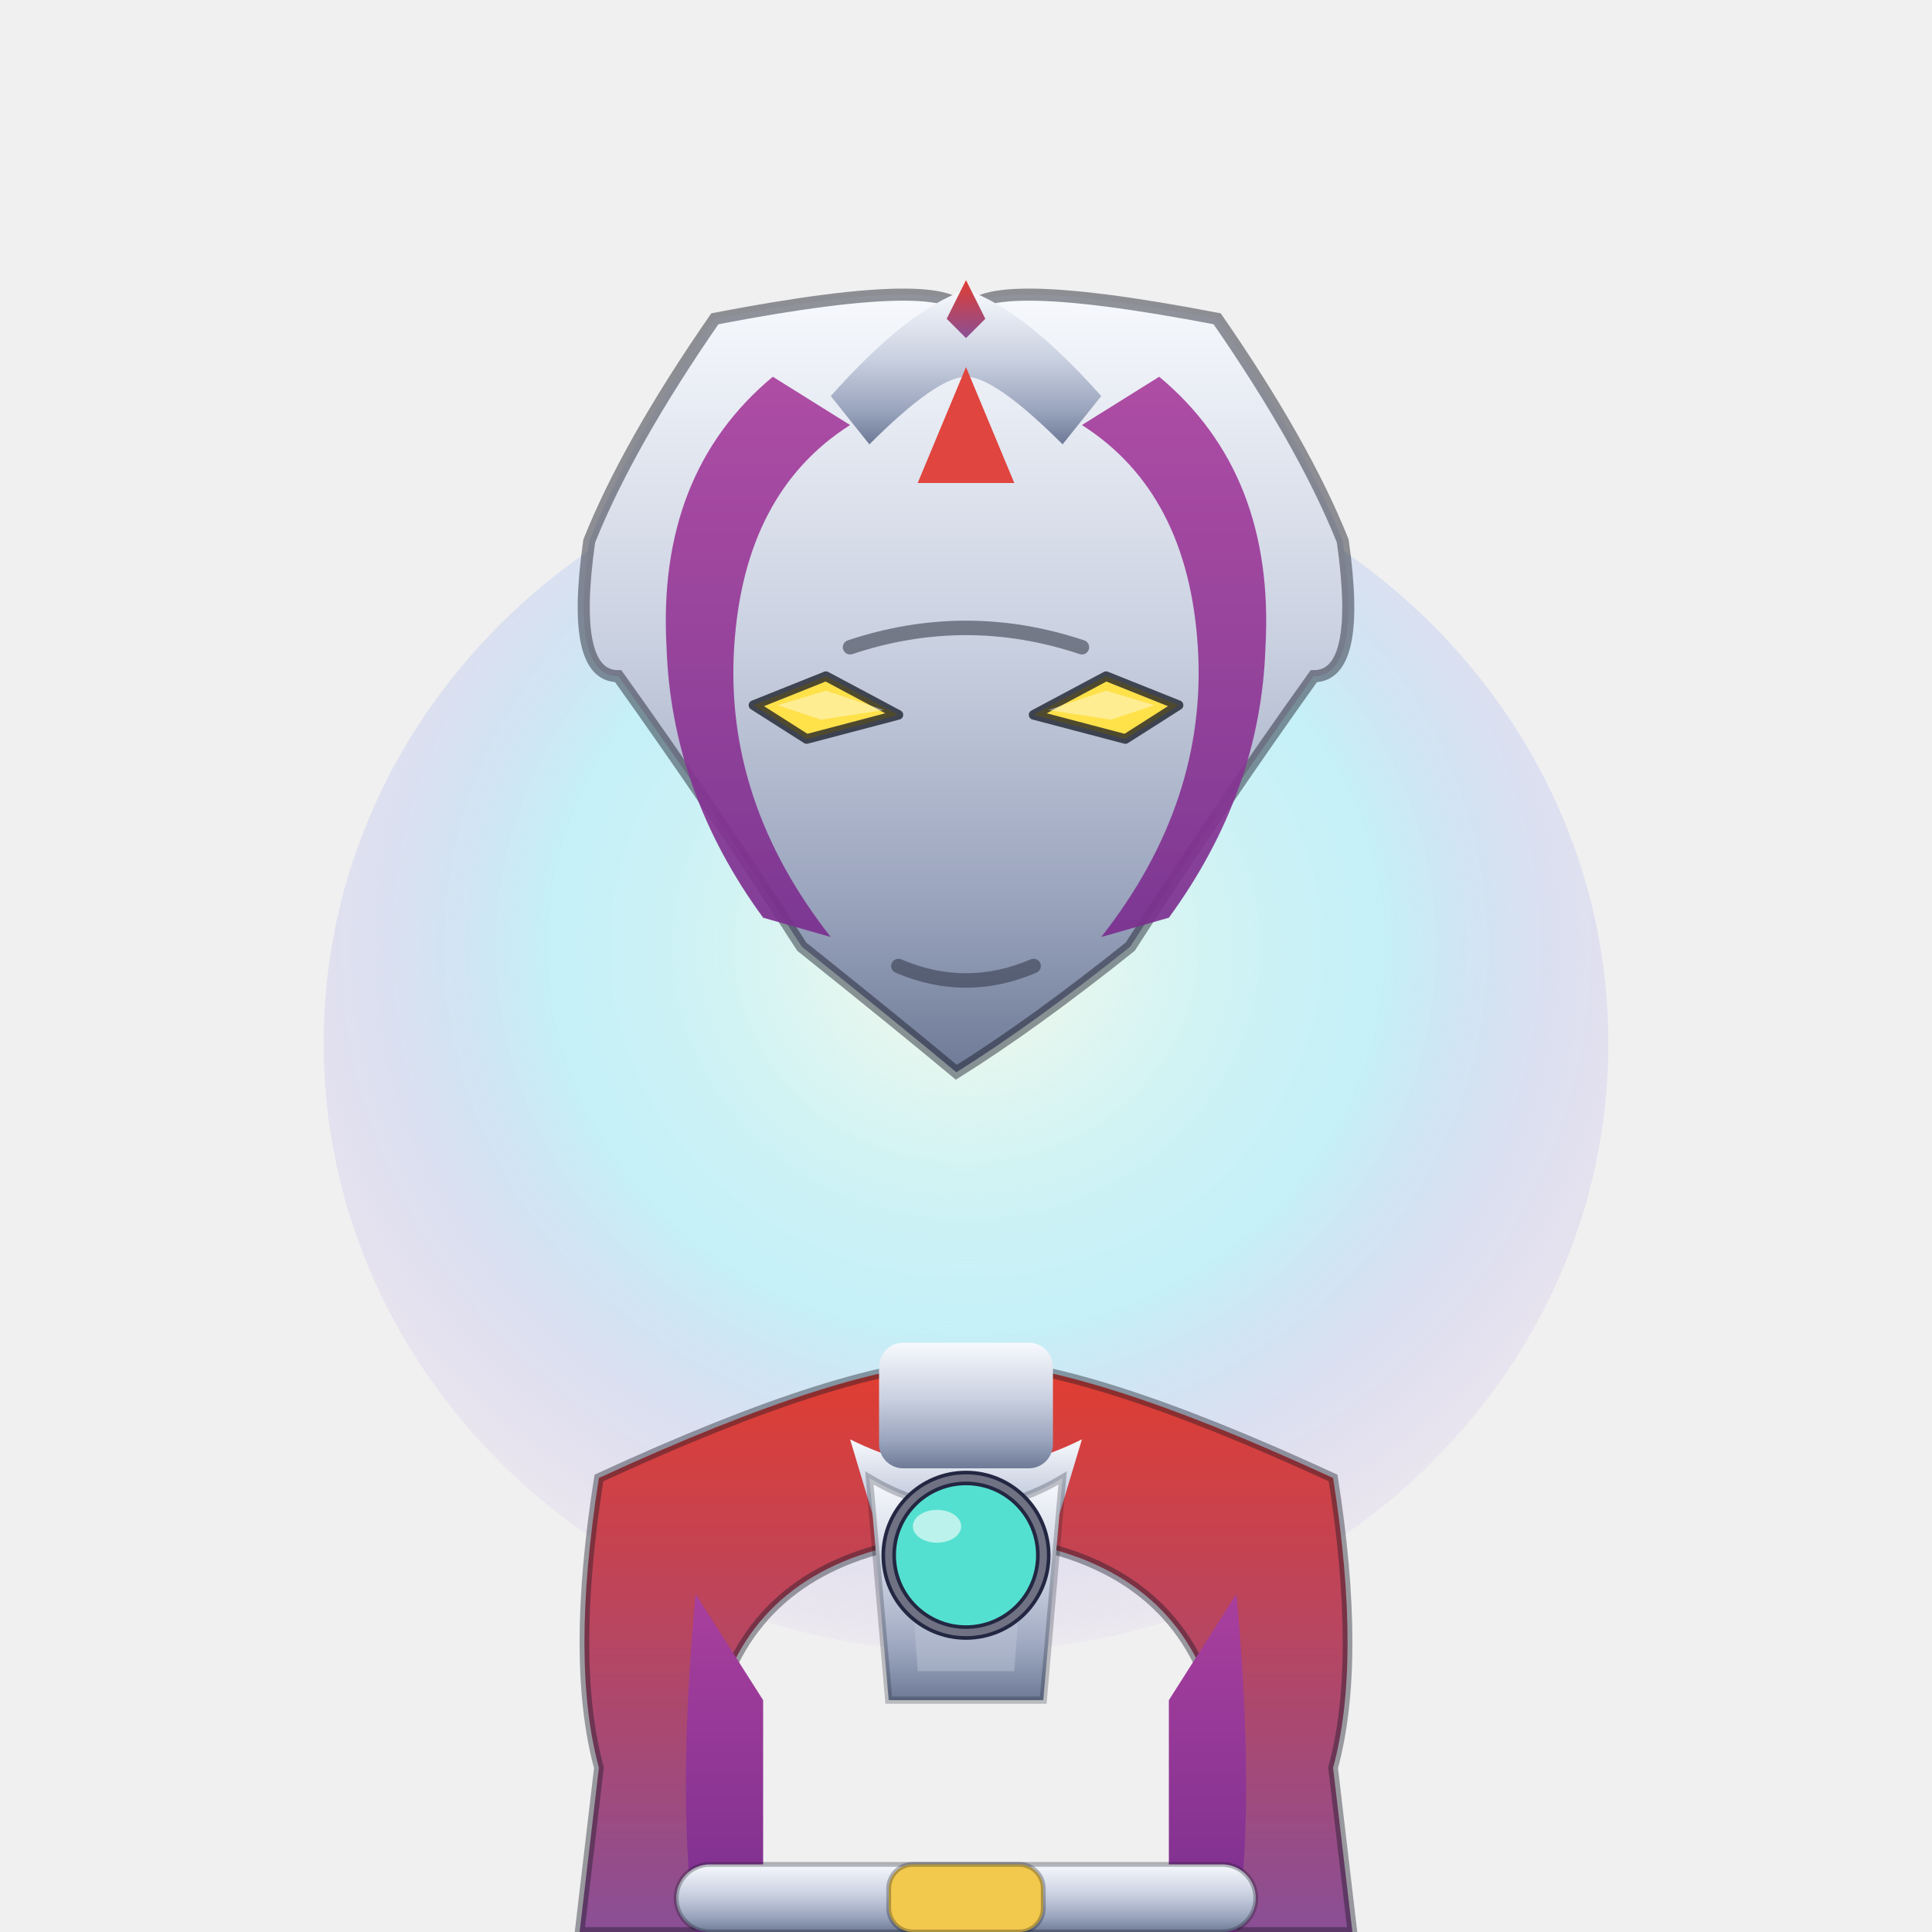
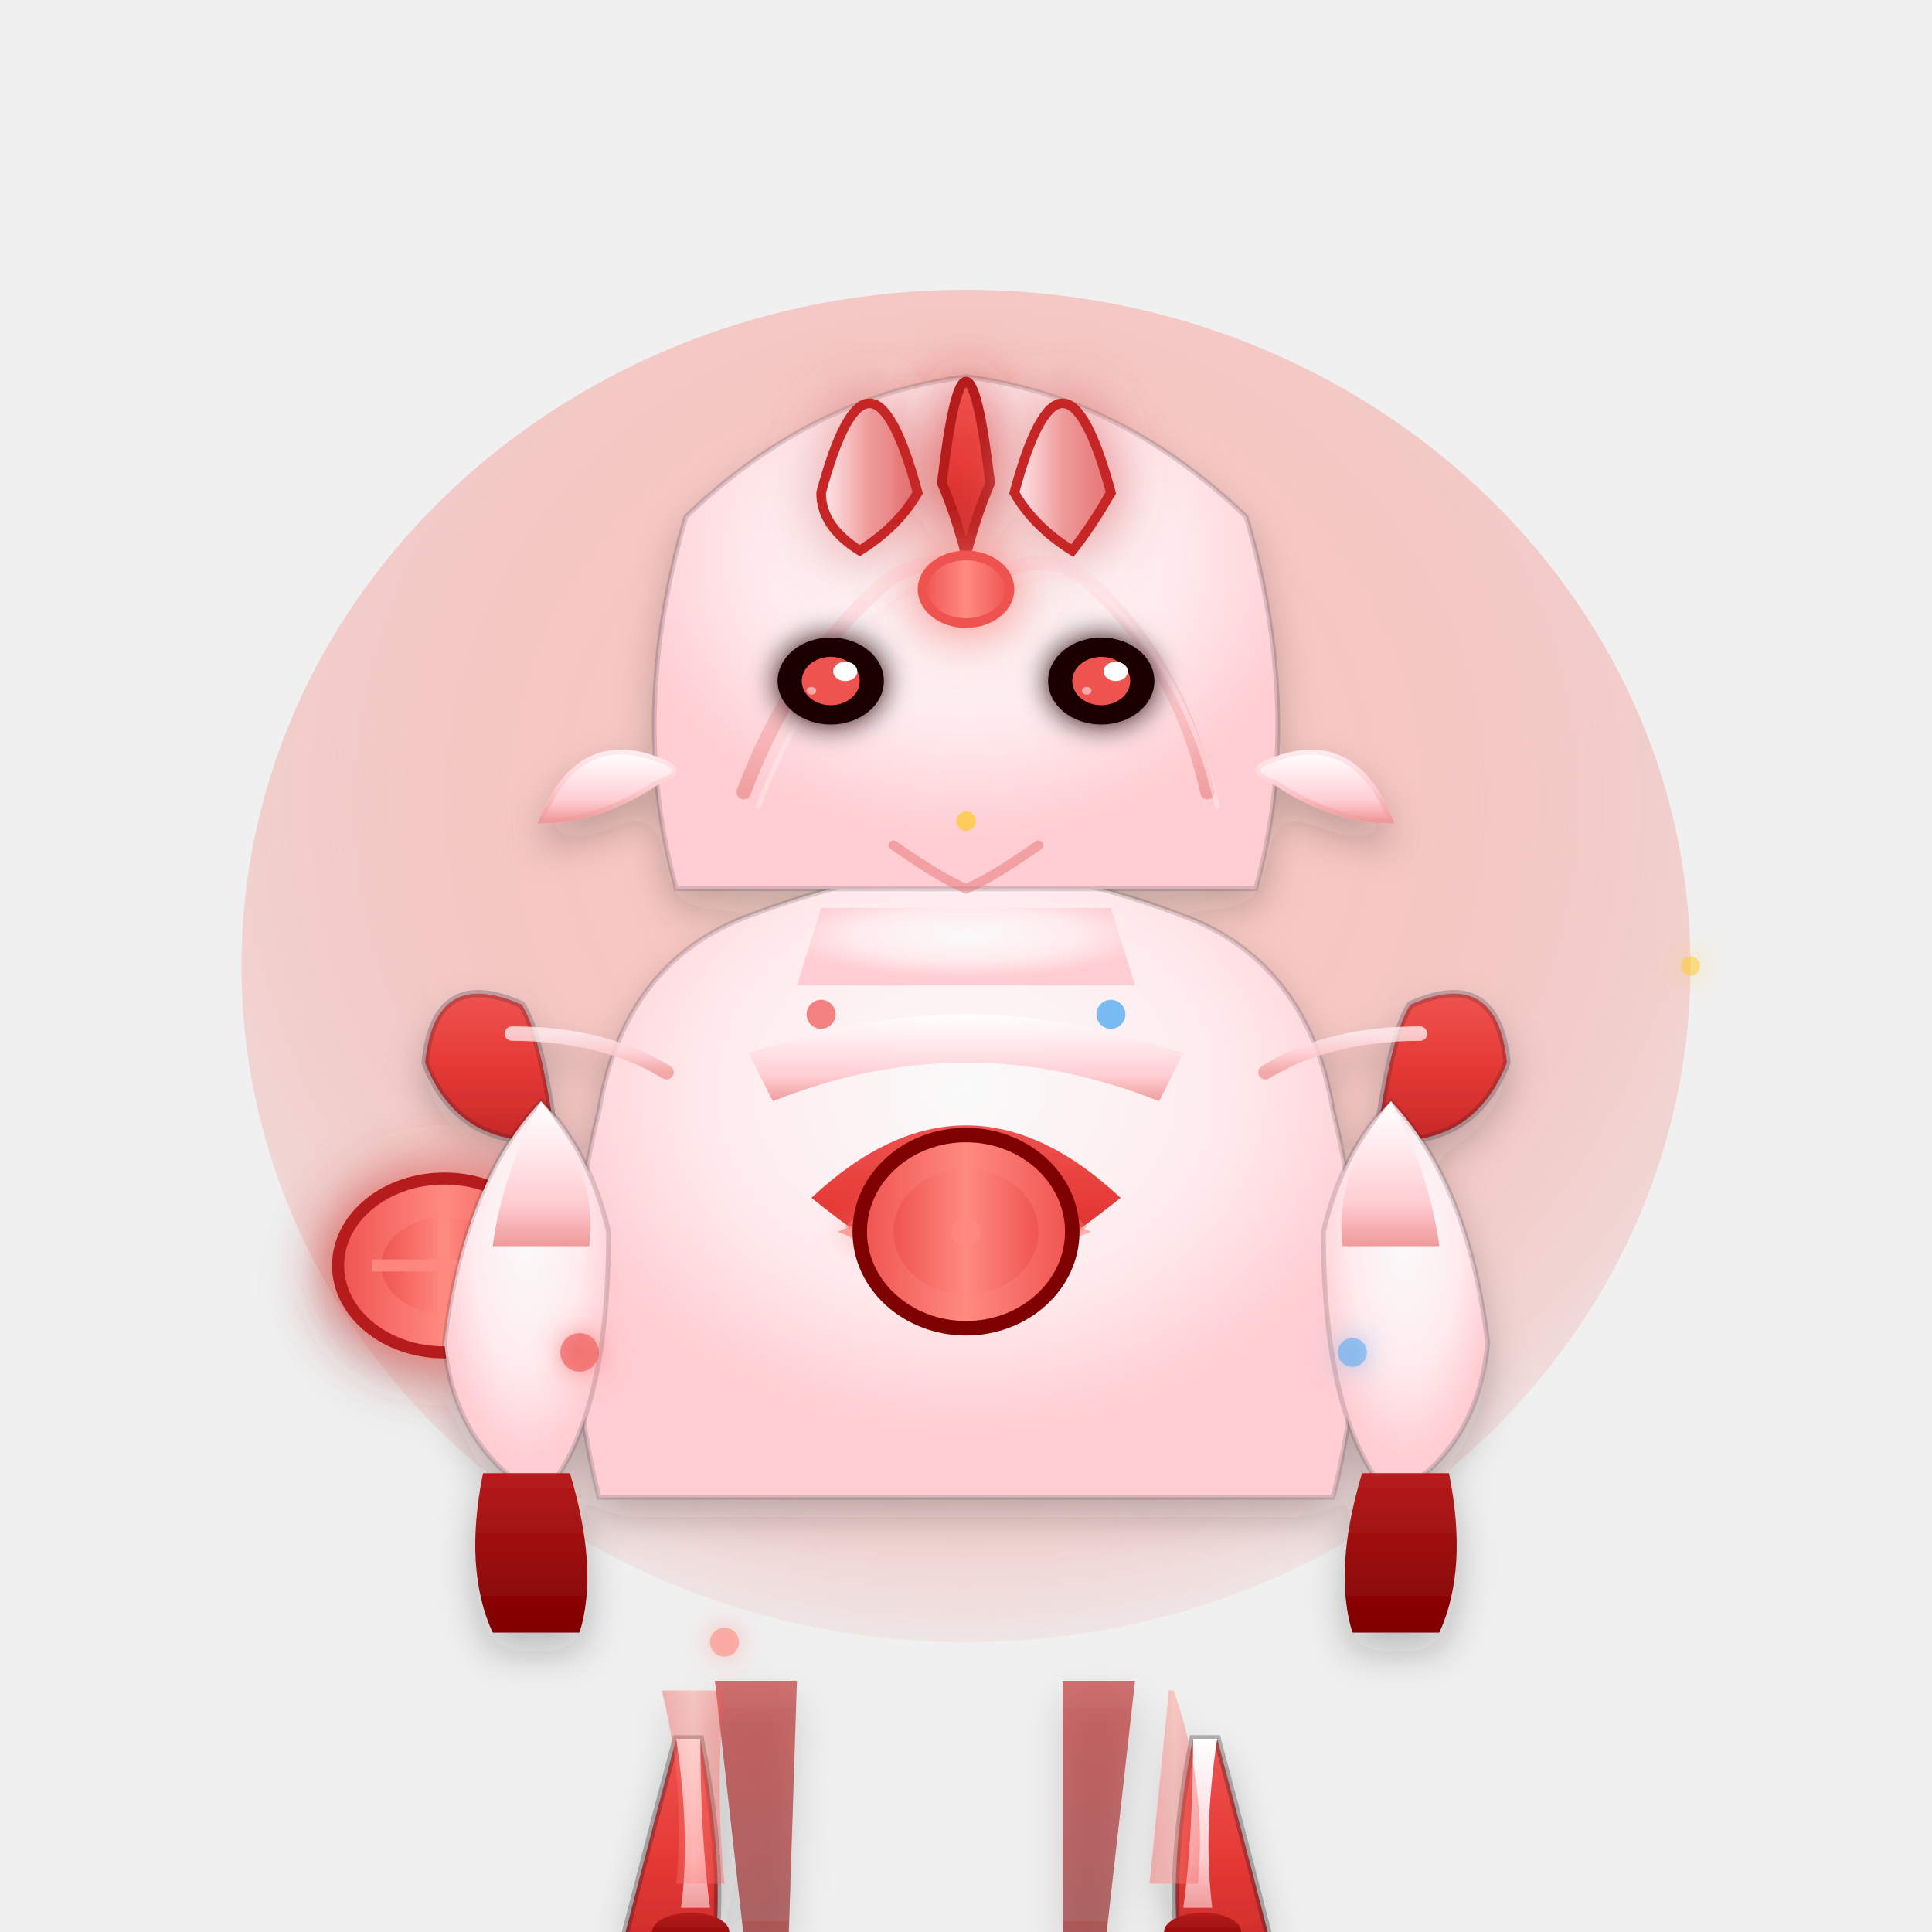
<svg xmlns="http://www.w3.org/2000/svg" viewBox="0 0 400 400" width="400" height="400" role="img">
  <defs>
-     <radialGradient id="au_triga" cx="50%" cy="42%" r="62%">
-       <stop offset="0%" stop-color="#fffbe8" stop-opacity="0.95" />
-       <stop offset="52%" stop-color="#9bf0ff" stop-opacity="0.5" />
-       <stop offset="100%" stop-color="#b46fe0" stop-opacity="0" />
+     <radialGradient id="au_triga" cx="50%" cy="38%" r="65%">
+       <stop offset="0%" stop-color="#fffdf0" stop-opacity="0.95" />
+       <stop offset="45%" stop-color="#ff8a80" stop-opacity="0.4" />
+       <stop offset="85%" stop-color="#f44336" stop-opacity="0.15" />
+       <stop offset="100%" stop-color="#d32f2f" stop-opacity="0" />
    </radialGradient>
+     <radialGradient id="skin_triga" cx="50%" cy="35%" r="55%">
+       <stop offset="0%" stop-color="#fafafa" />
+       <stop offset="60%" stop-color="#ffebee" />
+       <stop offset="100%" stop-color="#ffcdd2" />
+     </radialGradient>
+     <linearGradient id="mn_triga" x1="0" y1="0" x2="0" y2="1">
+       <stop offset="0%" stop-color="#ef5350" />
+       <stop offset="50%" stop-color="#e53935" />
+       <stop offset="100%" stop-color="#c62828" />
+     </linearGradient>
+     <linearGradient id="mn_triga_shine" x1="0" y1="0" x2="0" y2="1">
+       <stop offset="0%" stop-color="#ff8a80" stop-opacity="0.8" />
+       <stop offset="100%" stop-color="#ef5350" stop-opacity="0.4" />
+     </linearGradient>
    <linearGradient id="sv_triga" x1="0" y1="0" x2="0" y2="1">
-       <stop offset="0%" stop-color="#f7f9fd" />
-       <stop offset="45%" stop-color="#c9d0e0" />
-       <stop offset="78%" stop-color="#9aa4bd" />
-       <stop offset="100%" stop-color="#6e7a96" />
-     </linearGradient>
-     <linearGradient id="mn_triga" x1="0" y1="0" x2="0" y2="1">
-       <stop offset="0%" stop-color="#e13d30" />
-       <stop offset="100%" stop-color="#8a4f96" />
+       <stop offset="0%" stop-color="#ffffff" />
+       <stop offset="30%" stop-color="#ffebee" />
+       <stop offset="70%" stop-color="#ffcdd2" />
+       <stop offset="100%" stop-color="#ef9a9a" />
    </linearGradient>
    <linearGradient id="ac_triga" x1="0" y1="0" x2="0" y2="1">
-       <stop offset="0%" stop-color="#a93f9d" />
-       <stop offset="100%" stop-color="#7a2f8f" />
-     </linearGradient>
+       <stop offset="0%" stop-color="#b71c1c" />
+       <stop offset="100%" stop-color="#7f0000" />
+     </linearGradient>
+     <linearGradient id="timer_triga" x1="0" y1="0" x2="1" y2="0">
+       <stop offset="0%" stop-color="#ef5350" />
+       <stop offset="50%" stop-color="#ff8a80" />
+       <stop offset="100%" stop-color="#ef5350" />
+     </linearGradient>
+     <linearGradient id="timer_triga_power" x1="0" y1="0" x2="1" y2="0">
+       <stop offset="0%" stop-color="#42a5f5" />
+       <stop offset="50%" stop-color="#90caf9" />
+       <stop offset="100%" stop-color="#42a5f5" />
+     </linearGradient>
+     <linearGradient id="timer_triga_sky" x1="0" y1="0" x2="1" y2="0">
+       <stop offset="0%" stop-color="#ffa000" />
+       <stop offset="50%" stop-color="#ffca28" />
+       <stop offset="100%" stop-color="#ffa000" />
+     </linearGradient>
+     <linearGradient id="silver_triga" x1="0" y1="0" x2="0" y2="1">
+       <stop offset="0%" stop-color="#ffebee" />
+       <stop offset="50%" stop-color="#ffcdd2" />
+       <stop offset="100%" stop-color="#ef9a9a" />
+     </linearGradient>
+     <linearGradient id="triga_armor" x1="0" y1="0" x2="1" y2="0">
+       <stop offset="0%" stop-color="#ffebee" />
+       <stop offset="50%" stop-color="#ef9a9a" />
+       <stop offset="100%" stop-color="#e57373" />
+     </linearGradient>
+     <filter id="glow_triga" x="-50%" y="-50%" width="200%" height="200%">
+       <feGaussianBlur stdDeviation="3" result="blur" />
+       <feMerge>
+         <feMergeNode in="blur" />
+         <feMergeNode in="SourceGraphic" />
+       </feMerge>
+     </filter>
+     <filter id="soft_shadow" x="-20%" y="-20%" width="140%" height="140%">
+       <feDropShadow dx="0" dy="4" stdDeviation="4" flood-color="rgba(20,24,36,0.25)" />
+     </filter>
+     <filter id="red_glow" x="-100%" y="-100%" width="300%" height="300%">
+       <feGaussianBlur stdDeviation="6" result="blur" />
+       <feColorMatrix in="blur" type="matrix" values="1 0 0 0 0  0 0.4 0 0 0  0 0 0.4 0 0  0 0 0 2 0" />
+       <feMerge>
+         <feMergeNode in="blur" />
+         <feMergeNode in="SourceGraphic" />
+       </feMerge>
+     </filter>
  </defs>
-   <ellipse cx="200" cy="216" rx="133" ry="126" fill="url(#au_triga)">
-     <animate attributeName="opacity" values="0.5;0.85;0.5" dur="3.4s" repeatCount="indefinite" />
+   <ellipse cx="200" cy="200" rx="150" ry="140" fill="url(#au_triga)">
+     <animate attributeName="opacity" values="0.4;0.85;0.4" dur="3.8s" repeatCount="indefinite" />
+     <animate attributeName="rx" values="150;158;150" dur="3.8s" repeatCount="indefinite" />
+     <animate attributeName="ry" values="140;148;140" dur="3.8s" repeatCount="indefinite" />
  </ellipse>
-   <g>
-     <animateTransform attributeName="transform" type="translate" values="0 0;0 -5;0 0" dur="3s" repeatCount="indefinite" />
-     <g>
-       <path d="M124 306 Q118 344 124 366 L120 400 L150 400 L152 344 Q164 320 200 318 Q236 320 248 344 L250 400 L280 400 L276 366 Q282 344 276 306 Q224 282 200 282 Q176 282 124 306 Z" fill="url(#mn_triga)" stroke="rgba(20,24,36,0.4)" stroke-width="2" />
-       <path d="M176 298 Q200 310 224 298 L218 318 Q200 326 182 318 Z" fill="url(#sv_triga)" />
-       <path d="M144 330 Q140 374 144 400 L158 400 L158 352 Z" fill="url(#ac_triga)" />
-       <path d="M256 330 Q260 374 256 400 L242 400 L242 352 Z" fill="url(#ac_triga)" />
-       <path d="M180 306 Q200 318 220 306 L216 352 L184 352 Z" fill="url(#sv_triga)" stroke="rgba(20,24,36,0.25)" stroke-width="1.5" />
-       <path d="M188 318 Q200 324 212 318 L210 346 L190 346 Z" fill="#bfc7d9" opacity="0.45" />
-       <circle cx="200" cy="322" r="16" fill="#54e0d0" stroke="#232742" stroke-width="3" />
-       <circle cx="200" cy="322" r="16" fill="none" stroke="rgba(255,255,255,0.35)" stroke-width="1.5" />
-       <ellipse cx="194" cy="316" rx="5" ry="3.4" fill="#fff" opacity="0.6" />
-       <circle cx="200" cy="322" r="16" fill="none" stroke="#2fbfae" stroke-width="2.5" opacity="0">
-         <animate attributeName="opacity" values="0;1;1;0" dur="4.2s" repeatCount="indefinite" />
-       </circle>
-       <rect x="140" y="386" width="120" height="14" rx="7" fill="url(#sv_triga)" stroke="rgba(20,24,36,0.3)" />
-       <rect x="184" y="386" width="32" height="14" rx="5" fill="#f2c94c" stroke="rgba(20,24,36,0.3)" />
-     </g>
-     <g>
-       <rect x="182" y="278" width="36" height="26" rx="5" fill="url(#sv_triga)" />
-       <path d="M148.0 66 Q130.0 92 122.0 112 Q118.0 140 128.0 140 Q148.0 168 166.0 196 Q186.0 212 198.0 222 Q214.0 212 234.0 196 Q252.0 168 272.0 140 Q282.0 140 278.0 112 Q270.0 92 252.0 66 Q200 56 200 66 Q200 56 148.0 66 Z" fill="url(#sv_triga)" stroke="rgba(20,24,36,0.45)" stroke-width="2.5" />
-       <path d="M160 78 Q136 98 138 134 Q139 164 158 190 L172 194 Q150 166 152 134 Q154 102 176 88 Z" fill="url(#ac_triga)" opacity="0.92" />
-       <g transform="translate(400,0) scale(-1,1)">
-         <path d="M160 78 Q136 98 138 134 Q139 164 158 190 L172 194 Q150 166 152 134 Q154 102 176 88 Z" fill="url(#ac_triga)" opacity="0.92" />
-       </g>
-       <path d="M172 82 Q188 64 200 60 Q212 64 228 82 L220 92 Q206 78 200 78 Q194 78 180 92 Z" fill="url(#sv_triga)" />
-       <path d="M196 66 L200 58 L204 66 L200 70 Z" fill="url(#mn_triga)" />
-       <path d="M200 76 L190 100 L210 100 Z" fill="#e0453f" />
-       <path d="M176 134 Q200 126 224 134" fill="none" stroke="rgba(30,34,48,0.5)" stroke-width="3" stroke-linecap="round" />
-       <path d="M214 148 L229 140 L244 146 L233 153 Z" fill="#ffe14a" stroke="rgba(20,24,36,0.75)" stroke-width="2" stroke-linejoin="round" />
-       <path d="M217 147 L229 143 L239 146 L230 149 Z" fill="#fff" opacity="0.4" />
-       <g transform="translate(400,0) scale(-1,1)">
-         <path d="M214 148 L229 140 L244 146 L233 153 Z" fill="#ffe14a" stroke="rgba(20,24,36,0.75)" stroke-width="2" stroke-linejoin="round" />
-         <path d="M217 147 L229 143 L239 146 L230 149 Z" fill="#fff" opacity="0.4" />
-       </g>
-       <path d="M186 200 Q200 206 214 200" fill="none" stroke="rgba(30,34,50,0.45)" stroke-width="3" stroke-linecap="round" />
+   <g filter="url(#soft_shadow)">
+     <animateTransform attributeName="transform" type="translate" values="0 0;0 -4;0 0" dur="3.4s" repeatCount="indefinite" calcMode="spline" keyTimes="0;0.5;1" keySplines="0.4 0 0.6 1;0.4 0 0.6 1" />
+     <g transform="translate(0, 10)">
+       <g>
+         <path d="M140 350 Q132 380 127 400 L147 400 Q151 380 145 350 Z" fill="url(#mn_triga)" stroke="rgba(20,24,36,0.3)" stroke-width="1.5" />
+         <path d="M140 350 Q143 370 141 385 L147 385 Q145 370 145 350 Z" fill="url(#sv_triga)" />
+         <ellipse cx="143" cy="390" rx="8" ry="4" fill="url(#ac_triga)" />
+         <path d="M148 338 L155 400 L163 400 L165 338 Z" fill="url(#ac_triga)" opacity="0.6" />
+         <path d="M137 340 Q142 360 140 380 L150 380 Q148 360 150 340 Z" fill="url(#timer_triga)" opacity="0.4" />
+         <path d="M252 350 Q260 380 265 400 L245 400 Q241 380 247 350 Z" fill="url(#mn_triga)" stroke="rgba(20,24,36,0.3)" stroke-width="1.5" />
+         <path d="M252 350 Q249 370 251 385 L245 385 Q247 370 247 350 Z" fill="url(#sv_triga)" />
+         <ellipse cx="249" cy="390" rx="8" ry="4" fill="url(#ac_triga)" />
+         <path d="M235 338 L228 400 L220 400 L220 338 Z" fill="url(#ac_triga)" opacity="0.6" />
+         <path d="M243 340 Q250 360 248 380 L238 380 Q240 360 242 340 Z" fill="url(#timer_triga)" opacity="0.4" />
+       </g>
+       <path d="M124 300 Q114 260 124 220 Q129 190 154 180 Q180 170 200 170 Q220 170 246 180 Q271 190 276 220 Q286 260 276 300 Z" fill="url(#skin_triga)" stroke="rgba(20,24,36,0.15)" stroke-width="1">
+         <animate attributeName="d" values="M124 300 Q114 260 124 220 Q129 190 154 180 Q180 170 200 170 Q220 170 246 180 Q271 190 276 220 Q286 260 276 300 Z;                       M124 300 Q114 260 124 218 Q129 188 154 178 Q180 168 200 168 Q220 168 246 178 Q271 188 276 218 Q286 258 276 300 Z;                       M124 300 Q114 260 124 220 Q129 190 154 180 Q180 170 200 170 Q220 170 246 180 Q271 190 276 220 Q286 260 276 300 Z" dur="3.4s" repeatCount="indefinite" calcMode="spline" keyTimes="0;0.5;1" keySplines="0.4 0 0.6 1;0.4 0 0.6 1" />
+       </path>
+       <path d="M168 238 Q200 208 232 238 Q212 254 200 258 Q188 254 168 238 Z" fill="url(#mn_triga)">
+         <animate attributeName="opacity" values="1;0.85;1" dur="3.4s" repeatCount="indefinite" />
+       </path>
+       <path d="M175 244 Q200 218 225 244 Q210 256 200 259 Q190 256 175 244 Z" fill="url(#mn_triga_shine)" opacity="0.7" />
+       <path d="M155 208 Q180 200 200 200 Q220 200 245 208 L240 218 Q220 210 200 210 Q180 210 160 218 Z" fill="url(#sv_triga)" opacity="0.95" />
+       <g id="coreUnit">
+         <ellipse cx="200" cy="245" rx="18" ry="16" fill="url(#timer_triga)" stroke="#7f0000" stroke-width="2.5">
+           <animate attributeName="rx" values="18;20;18" dur="1.5s" repeatCount="indefinite" />
+           <animate attributeName="ry" values="16;18;16" dur="1.5s" repeatCount="indefinite" />
+         </ellipse>
+         <ellipse cx="200" cy="245" rx="12" ry="10" fill="url(#timer_triga)" opacity="0.9">
+           <animate attributeName="opacity" values="0.9;1;0.7;1;0.9" dur="1.5s" repeatCount="indefinite" />
+         </ellipse>
+         <path d="M192 238 L208 245 L192 252 L176 245 Z" fill="none" stroke="#ff8a80" stroke-width="2" opacity="0.8" filter="url(#glow_triga)">
+           <animate attributeName="opacity" values="0.8;1;0.8" dur="1s" repeatCount="indefinite" />
+         </path>
+         <path d="M208 238 L224 245 L208 252 L192 245 Z" fill="none" stroke="#ff8a80" stroke-width="1.5" opacity="0.6">
+           <animate attributeName="opacity" values="0.6;1;0.6" dur="1.5s" repeatCount="indefinite" />
+         </path>
+       </g>
+       <g id="colorTimer">
+         <ellipse cx="200" cy="245" rx="22" ry="20" fill="url(#timer_triga)" stroke="#7f0000" stroke-width="3">
+           <animate attributeName="rx" values="22;24;22" dur="1.2s" repeatCount="indefinite" />
+           <animate attributeName="ry" values="20;22;20" dur="1.2s" repeatCount="indefinite" />
+         </ellipse>
+         <ellipse cx="200" cy="245" rx="15" ry="13" fill="url(#timer_triga)" opacity="0.9">
+           <animate attributeName="opacity" values="0.9;1;0.6;1;0.9" dur="1.5s" repeatCount="indefinite" />
+           <animate attributeName="rx" values="15;17;14;17;15" dur="1.5s" repeatCount="indefinite" />
+         </ellipse>
+         <animate attributeName="fill" values="url(#timer_triga);url(#timer_triga);url(#timer_triga_power);url(#timer_triga_sky);url(#timer_triga)" dur="18s" repeatCount="indefinite" begin="3s" />
+       </g>
+       <path d="M108 198 Q90 190 88 210 Q95 228 115 226 Q112 204 108 198 Z" fill="url(#mn_triga)" stroke="rgba(20,24,36,0.2)" stroke-width="1.5" />
+       <path d="M292 198 Q310 190 312 210 Q305 228 285 226 Q288 204 292 198 Z" fill="url(#mn_triga)" stroke="rgba(20,24,36,0.2)" stroke-width="1.5" />
+       <path d="M106 204 Q125 204 138 212" stroke="url(#silver_triga)" stroke-width="3" fill="none" stroke-linecap="round" opacity="0.8" />
+       <path d="M294 204 Q275 204 262 212" stroke="url(#silver_triga)" stroke-width="3" fill="none" stroke-linecap="round" opacity="0.8" />
+       <g transform="translate(92, 252)">
+         <ellipse cx="0" cy="0" rx="22" ry="18" fill="url(#timer_triga)" stroke="#b71c1c" stroke-width="2.5" filter="url(#red_glow)">
+           <animate attributeName="rx" values="22;24;22" dur="2s" repeatCount="indefinite" />
+           <animate attributeName="ry" values="18;20;18" dur="2s" repeatCount="indefinite" />
+         </ellipse>
+         <ellipse cx="0" cy="0" rx="13" ry="10" fill="url(#timer_triga)" opacity="0.9">
+           <animate attributeName="opacity" values="0.9;1;0.8;1;0.9" dur="1.5s" repeatCount="indefinite" />
+         </ellipse>
+         <path d="M-15 0 L15 0 M0 -15 L0 15" stroke="#ff8a80" stroke-width="2.5" opacity="0.9">
+           <animate attributeName="opacity" values="0.9;1;0.9" dur="1s" repeatCount="indefinite" />
+         </path>
+       </g>
+       <g>
+         <path d="M112 218 Q96 235 92 268 Q94 290 112 300 Q126 285 126 245 Q122 228 112 218 Z" fill="url(#skin_triga)" stroke="rgba(20,24,36,0.15)" stroke-width="1" />
+         <path d="M112 218 Q104 233 102 248 L122 248 Q124 233 112 218 Z" fill="url(#sv_triga)" />
+         <path d="M100 295 Q96 315 102 328 L120 328 Q124 315 118 295 Z" fill="url(#ac_triga)" />
+         <path d="M288 218 Q304 235 308 268 Q306 290 288 300 Q274 285 274 245 Q278 228 288 218 Z" fill="url(#skin_triga)" stroke="rgba(20,24,36,0.15)" stroke-width="1" />
+         <path d="M288 218 Q296 233 298 248 L278 248 Q276 233 288 218 Z" fill="url(#sv_triga)" />
+         <path d="M300 295 Q304 315 298 328 L280 328 Q276 315 282 295 Z" fill="url(#ac_triga)" />
+       </g>
+       <path d="M170 178 L165 194 L235 194 L230 178 Z" fill="url(#skin_triga)" />
+       <g>
+         <path d="M140 174 Q130 138 142 97 Q168 72 200 68 Q232 72 258 97 Q270 138 260 174 Z" fill="url(#skin_triga)" stroke="rgba(20,24,36,0.15)" stroke-width="1">
+           <animate attributeName="d" values="M140 174 Q130 138 142 97 Q168 72 200 68 Q232 72 258 97 Q270 138 260 174 Z;                         M140 174 Q130 136 142 95 Q168 70 200 66 Q232 70 258 95 Q270 136 260 174 Z;                         M140 174 Q130 138 142 97 Q168 72 200 68 Q232 72 258 97 Q270 138 260 174 Z" dur="3.4s" repeatCount="indefinite" calcMode="spline" keyTimes="0;0.5;1" keySplines="0.4 0 0.6 1;0.4 0 0.6 1" />
+         </path>
+         <path d="M154 154 Q164 127 184 110 Q195 103 205 110 Q216 103 225 110 Q244 127 250 154" fill="none" stroke="url(#silver_triga)" stroke-width="3" stroke-linecap="round" opacity="0.9" />
+         <path d="M157 157 Q167 130 187 113 Q198 106 208 113 Q219 106 228 113 Q246 130 252 157" fill="none" stroke="#ffebee" stroke-width="1" stroke-linecap="round" opacity="0.5" />
+         <path d="M185 165 Q195 172 200 174 Q205 172 215 165" fill="none" stroke="#e57373" stroke-width="2" stroke-linecap="round" opacity="0.5" />
+         <g>
+           <ellipse cx="172" cy="131" rx="11" ry="9" fill="#1a0505" filter="url(#glow_triga)">
+             <animate attributeName="ry" values="9;1;9" dur="3.4s" repeatCount="indefinite" begin="0.3s" />
+           </ellipse>
+           <ellipse cx="172" cy="131" rx="6" ry="5" fill="#ef5350">
+             <animate attributeName="ry" values="5;0.5;5" dur="3.4s" repeatCount="indefinite" begin="0.3s" />
+           </ellipse>
+           <ellipse cx="175" cy="129" rx="2.5" ry="2" fill="#ffffff" opacity="1" />
+           <ellipse cx="168" cy="133" rx="1" ry="0.8" fill="#ffffff" opacity="0.5" />
+           <ellipse cx="228" cy="131" rx="11" ry="9" fill="#1a0505" filter="url(#glow_triga)">
+             <animate attributeName="ry" values="9;1;9" dur="3.4s" repeatCount="indefinite" begin="0.3s" />
+           </ellipse>
+           <ellipse cx="228" cy="131" rx="6" ry="5" fill="#ef5350">
+             <animate attributeName="ry" values="5;0.5;5" dur="3.4s" repeatCount="indefinite" begin="0.3s" />
+           </ellipse>
+           <ellipse cx="231" cy="129" rx="2.5" ry="2" fill="#ffffff" opacity="1" />
+           <ellipse cx="225" cy="133" rx="1" ry="0.8" fill="#ffffff" opacity="0.5" />
+         </g>
+         <path d="M170 92 Q180 55 190 92 Q186 99 178 104 Q170 99 170 92 Z" fill="url(#triga_armor)" stroke="#c62828" stroke-width="2" filter="url(#red_glow)">
+           <animateTransform attributeName="transform" type="rotate" values="0;2;0;-2;0" dur="6s" repeatCount="indefinite" />
+         </path>
+         <path d="M195 90 Q200 48 205 90 Q202 97 200 105 Q198 97 195 90 Z" fill="url(#mn_triga)" stroke="#b71c1c" stroke-width="2" filter="url(#red_glow)">
+           <animateTransform attributeName="transform" type="translate" values="0 0;0 -3;0 0" dur="2s" repeatCount="indefinite" />
+         </path>
+         <path d="M210 92 Q220 55 230 92 Q226 99 222 104 Q214 99 210 92 Z" fill="url(#triga_armor)" stroke="#c62828" stroke-width="2" filter="url(#red_glow)">
+           <animateTransform attributeName="transform" type="rotate" values="0;-2;0;2;0" dur="6s" repeatCount="indefinite" />
+         </path>
+         <ellipse cx="200" cy="112" rx="9" ry="7" fill="url(#timer_triga)" stroke="#ef5350" stroke-width="2" filter="url(#red_glow)">
+           <animate attributeName="opacity" values="0.8;1;0.8" dur="1.2s" repeatCount="indefinite" />
+           <animate attributeName="rx" values="9;11;9" dur="1.2s" repeatCount="indefinite" />
+           <animate attributeName="ry" values="7;9;7" dur="1.2s" repeatCount="indefinite" />
+         </ellipse>
+         <path d="M138 148 Q120 140 112 160 Q124 160 136 152 Q142 150 138 148 Z" fill="url(#sv_triga)" stroke="url(#silver_triga)" stroke-width="1" />
+         <path d="M262 148 Q280 140 288 160 Q276 160 264 152 Q258 150 262 148 Z" fill="url(#sv_triga)" stroke="url(#silver_triga)" stroke-width="1" />
+       </g>
+       <g opacity="0.7">
+         <circle cx="170" cy="200" r="3" fill="#ef5350">
+           <animate attributeName="r" values="2;5;2" dur="1.5s" repeatCount="indefinite" />
+           <animate attributeName="opacity" values="0.4;1;0" dur="1.5s" repeatCount="indefinite" />
+           <animate attributeName="cy" values="200;170;200" dur="1.5s" repeatCount="indefinite" />
+         </circle>
+         <circle cx="230" cy="200" r="3" fill="#42a5f5">
+           <animate attributeName="r" values="2;5;2" dur="1.5s" repeatCount="indefinite" begin="0.5s" />
+           <animate attributeName="opacity" values="0.4;1;0" dur="1.5s" repeatCount="indefinite" begin="0.5s" />
+           <animate attributeName="cy" values="200;170;200" dur="1.5s" repeatCount="indefinite" begin="0.5s" />
+         </circle>
+         <circle cx="200" cy="160" r="2" fill="#ffca28">
+           <animate attributeName="r" values="1;4;1" dur="1s" repeatCount="indefinite" />
+           <animate attributeName="opacity" values="0.5;1;0" dur="1s" repeatCount="indefinite" />
+           <animate attributeName="cy" values="160;130;160" dur="1s" repeatCount="indefinite" />
+         </circle>
+         <circle cx="200" cy="245" r="3" fill="#ff8a80">
+           <animate attributeName="r" values="2;5;2" dur="1s" repeatCount="indefinite" />
+           <animate attributeName="opacity" values="0.5;1;0" dur="1s" repeatCount="indefinite" />
+         </circle>
+       </g>
    </g>
  </g>
+   <g filter="url(#glow_triga)">
+     <circle cx="120" cy="280" r="4" fill="#ef5350" opacity="0.6">
+       <animateMotion path="M0,0 Q-30,-40 -20,-80 Q10,-100 40,-60 Q60,-20 0,0" dur="5s" repeatCount="indefinite" rotate="auto" />
+       <animate attributeName="opacity" values="0;0.7;0" dur="5s" repeatCount="indefinite" />
+     </circle>
+     <circle cx="280" cy="280" r="3" fill="#42a5f5" opacity="0.5">
+       <animateMotion path="M0,0 Q30,-40 20,-80 Q-10,-100 -40,-60 Q-60,-20 0,0" dur="6s" repeatCount="indefinite" rotate="auto" />
+       <animate attributeName="opacity" values="0;0.6;0" dur="6s" repeatCount="indefinite" />
+     </circle>
+     <circle cx="350" cy="200" r="2" fill="#ffca28" opacity="0.5">
+       <animateMotion path="M0,0 Q20,-30 10,-70 Q-15,-100 -40,-50 Q-60,-10 0,0" dur="7s" repeatCount="indefinite" rotate="auto" />
+       <animate attributeName="opacity" values="0;0.6;0" dur="7s" repeatCount="indefinite" />
+     </circle>
+     <circle cx="150" cy="340" r="3" fill="#ff8a80" opacity="0.6">
+       <animateMotion path="M0,0 Q-20,20 -10,50 Q20,70 40,30 Q20,-10 0,0" dur="4s" repeatCount="indefinite" rotate="auto" />
+       <animate attributeName="opacity" values="0;0.7;0" dur="4s" repeatCount="indefinite" />
+     </circle>
+   </g>
</svg>
